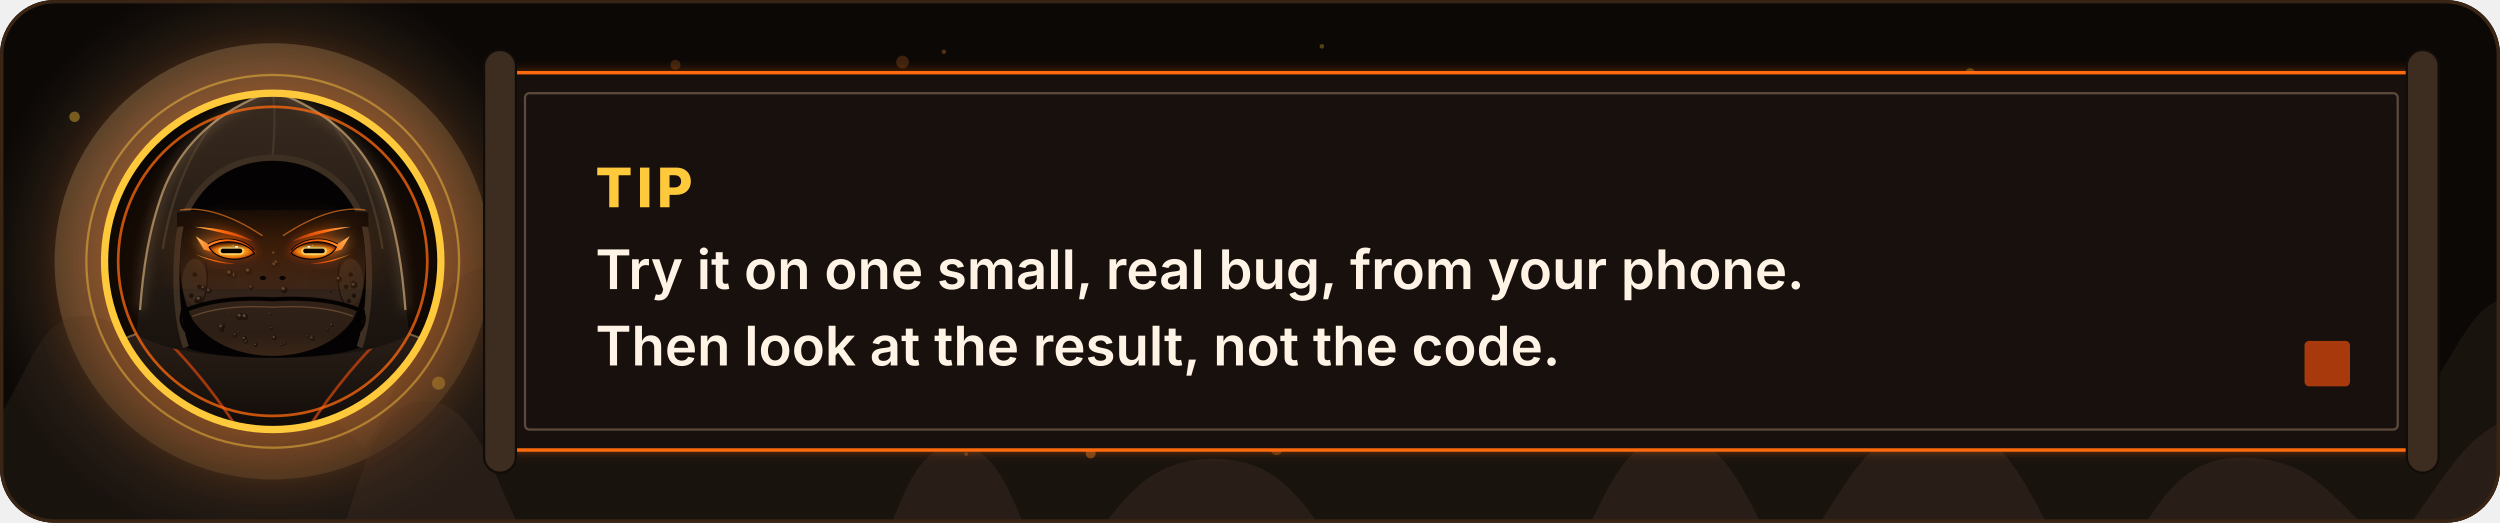
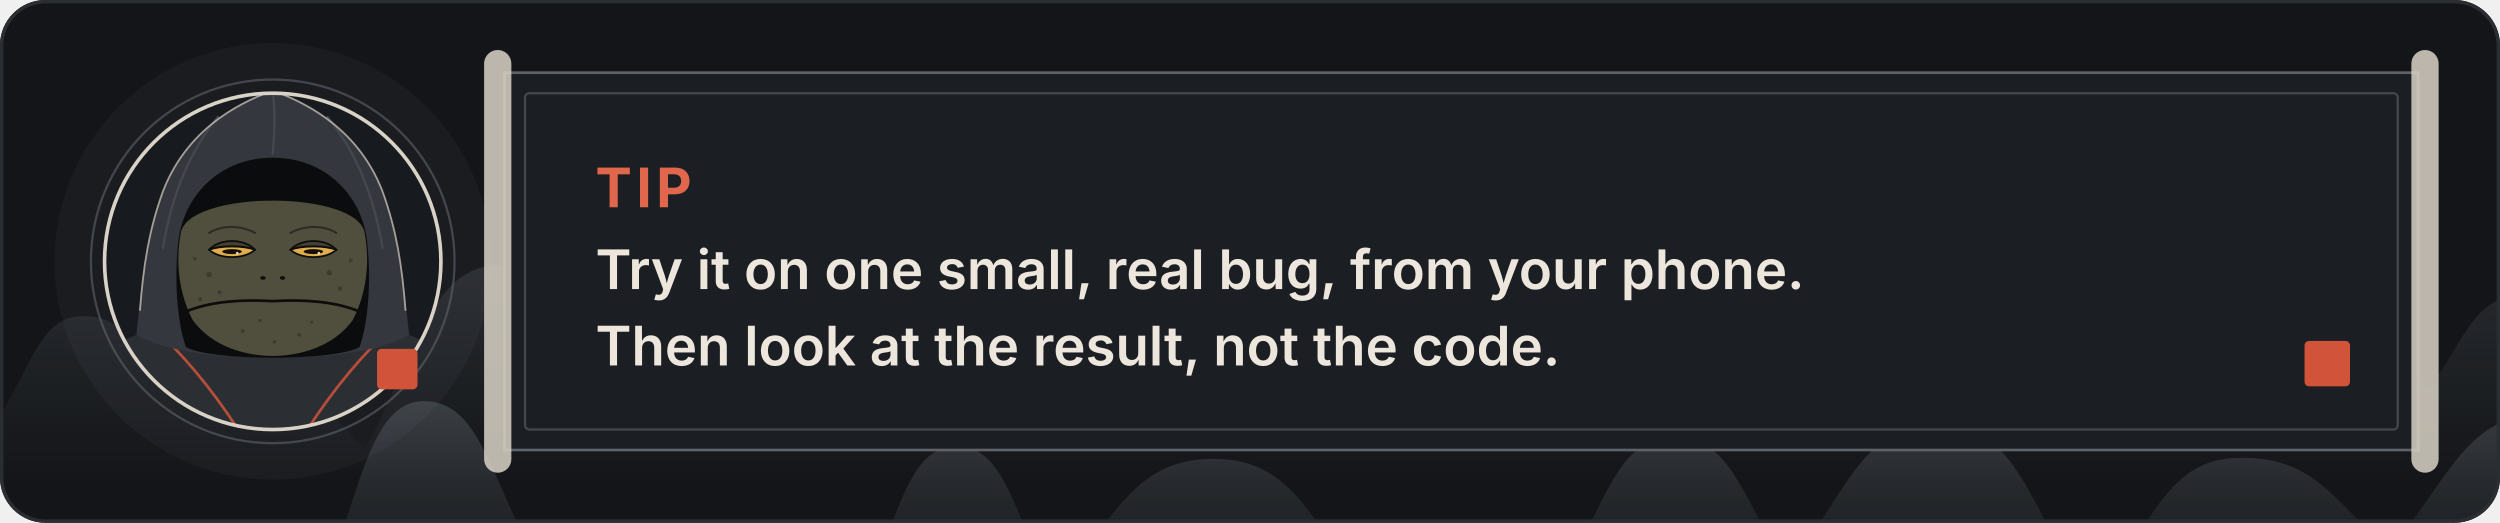
<svg xmlns="http://www.w3.org/2000/svg" viewBox="0 0 1100 230" width="1100" height="230" role="img" aria-label="The toad sage's tip: try it on one small, real bug from your phone, then look at the result, not the code.">
-   <style>.pulse{animation:pulse 5s ease-in-out infinite}@keyframes pulse{50%{opacity:.55}}@media (prefers-reduced-motion:reduce){.pulse{animation:none}}</style>
  <defs>
-     <linearGradient id="tip-try-d-sky" x1="0" y1="0" x2="0" y2="1">
-       <stop offset="0" stop-color="#080605" />
-       <stop offset="0.45" stop-color="#1B120C" />
-       <stop offset="0.72" stop-color="#22160E" />
-       <stop offset="1" stop-color="#0A0706" />
+     <linearGradient id="tip-try-d-w1" x1="0" y1="0" x2="0" y2="1">
+       <stop offset="0" stop-color="#A9B4BF" stop-opacity="0.14" />
+       <stop offset="0.85" stop-color="#A9B4BF" stop-opacity="0" />
    </linearGradient>
-     <radialGradient id="tip-try-d-haze">
-       <stop offset="0" stop-color="#FF8A2A" stop-opacity="0.6" />
-       <stop offset="0.5" stop-color="#FF6A0F" stop-opacity="0.2" />
-       <stop offset="1" stop-color="#FF6A0F" stop-opacity="0" />
-     </radialGradient>
-     <radialGradient id="tip-try-d-moonglow">
-       <stop offset="0.55" stop-color="#F2CD96" stop-opacity="0.5" />
-       <stop offset="1" stop-color="#F2CD96" stop-opacity="0" />
-     </radialGradient>
-     <radialGradient id="tip-try-d-moon" cx="0.4" cy="0.36" r="0.72">
-       <stop offset="0" stop-color="#F8E7C6" />
-       <stop offset="0.6" stop-color="#E4BC88" />
-       <stop offset="1" stop-color="#B8844F" />
-     </radialGradient>
-     <radialGradient id="tip-try-d-iris" cx="0.51" cy="0.52" r="0.56">
-       <stop offset="0" stop-color="#FFF4C2" />
-       <stop offset="0.16" stop-color="#FFD54A" />
-       <stop offset="0.4" stop-color="#FDB022" />
-       <stop offset="0.66" stop-color="#EE7A0C" />
-       <stop offset="0.86" stop-color="#A83E08" />
-       <stop offset="1" stop-color="#4A1803" />
-     </radialGradient>
-     <linearGradient id="tip-try-d-lid" x1="0" y1="0.34" x2="0" y2="0.96">
-       <stop offset="0" stop-color="#000" stop-opacity="0.85" />
-       <stop offset="1" stop-color="#000" stop-opacity="0" />
+     <linearGradient id="tip-try-d-w2" x1="0" y1="0" x2="0" y2="1">
+       <stop offset="0" stop-color="#A9B4BF" stop-opacity="0.22" />
+       <stop offset="0.85" stop-color="#A9B4BF" stop-opacity="0" />
    </linearGradient>
-     <linearGradient id="tip-try-d-markR" x1="0" y1="0.5" x2="1" y2="0.3">
-       <stop offset="0" stop-color="#B83A0A" />
-       <stop offset="0.55" stop-color="#FF6A0F" />
-       <stop offset="1" stop-color="#FFB050" />
+     <linearGradient id="tip-try-d-w3" x1="0" y1="0" x2="0" y2="1">
+       <stop offset="0" stop-color="#A9B4BF" stop-opacity="0.34" />
+       <stop offset="0.85" stop-color="#A9B4BF" stop-opacity="0" />
    </linearGradient>
-     <linearGradient id="tip-try-d-markL" x1="1" y1="0.5" x2="0" y2="0.3">
-       <stop offset="0" stop-color="#B83A0A" />
-       <stop offset="0.55" stop-color="#FF6A0F" />
-       <stop offset="1" stop-color="#FFB050" />
-     </linearGradient>
-     <linearGradient id="tip-try-d-skin" x1="0" y1="0" x2="0" y2="1">
-       <stop offset="0" stop-color="#040202" />
-       <stop offset="0.32" stop-color="#1A110B" />
-       <stop offset="0.6" stop-color="#33231A" />
-       <stop offset="0.86" stop-color="#2C1E14" />
-       <stop offset="1" stop-color="#3A2618" />
-     </linearGradient>
-     <linearGradient id="tip-try-d-robe" x1="0" y1="0" x2="0" y2="1">
-       <stop offset="0" stop-color="#2B2018" />
-       <stop offset="1" stop-color="#100B08" />
-     </linearGradient>
-     <linearGradient id="tip-try-d-bust" x1="0" y1="0" x2="0" y2="1">
-       <stop offset="0" stop-color="#2B2018" />
-       <stop offset="1" stop-color="#0A0604" />
-     </linearGradient>
-     <linearGradient id="tip-try-d-hood" x1="0" y1="0" x2="0" y2="1">
-       <stop offset="0" stop-color="#382A1F" />
-       <stop offset="1" stop-color="#18120D" />
-     </linearGradient>
-     <linearGradient id="tip-try-d-rock" x1="0" y1="0" x2="0" y2="1">
-       <stop offset="0" stop-color="#33271D" />
-       <stop offset="1" stop-color="#0D0907" />
-     </linearGradient>
-     <radialGradient id="tip-try-d-disc" cx="0.5" cy="0.42" r="0.62">
-       <stop offset="0" stop-color="#3B2B1E" />
-       <stop offset="1" stop-color="#100B08" />
-     </radialGradient>
-     <radialGradient id="tip-try-d-orb" cx="0.4" cy="0.38" r="0.65">
-       <stop offset="0" stop-color="#FFF6D0" />
-       <stop offset="0.45" stop-color="#FFC93C" />
-       <stop offset="1" stop-color="#FF6A0F" />
-     </radialGradient>
-     <linearGradient id="tip-try-d-fall" x1="0" y1="0" x2="0" y2="1">
-       <stop offset="0" stop-color="#F4E6CC" stop-opacity="0.95" />
-       <stop offset="1" stop-color="#F4E6CC" stop-opacity="0" />
-     </linearGradient>
-     <linearGradient id="tip-try-d-word" x1="0" y1="0" x2="0" y2="1">
-       <stop offset="0.2" stop-color="#FFF8EC" />
-       <stop offset="0.5" stop-color="#FFD27A" />
-       <stop offset="0.72" stop-color="#FF8A2A" />
-       <stop offset="0.9" stop-color="#E2470A" />
-     </linearGradient>
-     <linearGradient id="tip-try-d-chief" x1="0" y1="0" x2="0" y2="1">
-       <stop offset="0" stop-color="#FFA040" />
-       <stop offset="1" stop-color="#F05A0A" />
-     </linearGradient>
-     <filter id="tip-try-d-wordglow" x="-10%" y="-20%" width="120%" height="140%">
-       <feGaussianBlur in="SourceAlpha" stdDeviation="10" result="b" />
-       <feFlood flood-color="#FF6A0F" flood-opacity="0.7" />
-       <feComposite in2="b" operator="in" result="g" />
-       <feMerge>
-         <feMergeNode in="g" />
-         <feMergeNode in="SourceGraphic" />
-       </feMerge>
-     </filter>
-     <filter id="tip-try-d-glow" x="-50%" y="-50%" width="200%" height="200%">
-       <feGaussianBlur in="SourceGraphic" stdDeviation="2.6" result="b" />
-       <feMerge>
-         <feMergeNode in="b" />
-         <feMergeNode in="SourceGraphic" />
-       </feMerge>
-     </filter>
-     <filter id="tip-try-d-blur" x="-50%" y="-50%" width="200%" height="200%">
-       <feGaussianBlur stdDeviation="14" />
-     </filter>
-     <filter id="tip-try-d-mist" x="-30%" y="-200%" width="160%" height="500%">
-       <feGaussianBlur stdDeviation="20" />
-     </filter>
    <marker id="tip-try-d-hot" viewBox="0 0 12 12" refX="10" refY="6" markerWidth="9" markerHeight="9" markerUnits="userSpaceOnUse" orient="auto-start-reverse">
-       <path d="M0 0 L12 6 L0 12 L3 6 z" fill="#FF6A0F" />
+       <path d="M0 0 L12 6 L0 12 L3 6 z" fill="#D9D2C6" />
    </marker>
    <marker id="tip-try-d-muted" viewBox="0 0 12 12" refX="10" refY="6" markerWidth="9" markerHeight="9" markerUnits="userSpaceOnUse" orient="auto-start-reverse">
-       <path d="M0 0 L12 6 L0 12 L3 6 z" fill="#8A705C" />
+       <path d="M0 0 L12 6 L0 12 L3 6 z" fill="#5E636A" />
    </marker>
    <marker id="tip-try-d-bad" viewBox="0 0 12 12" refX="10" refY="6" markerWidth="9" markerHeight="9" markerUnits="userSpaceOnUse" orient="auto-start-reverse">
-       <path d="M0 0 L12 6 L0 12 L3 6 z" fill="#FF6A55" />
+       <path d="M0 0 L12 6 L0 12 L3 6 z" fill="#E0674C" />
    </marker>
    <marker id="tip-try-d-loop" viewBox="0 0 12 12" refX="10" refY="6" markerWidth="9" markerHeight="9" markerUnits="userSpaceOnUse" orient="auto-start-reverse">
-       <path d="M0 0 L12 6 L0 12 L3 6 z" fill="#FFC93C" />
+       <path d="M0 0 L12 6 L0 12 L3 6 z" fill="#D9A54A" />
    </marker>
    <clipPath id="tip-try-d-frame">
-       <rect width="1100" height="230" rx="24" />
+       <rect width="1100" height="230" rx="20" />
    </clipPath>
  </defs>
  <g clip-path="url(#tip-try-d-frame)">
-     <rect width="1100" height="230" rx="24" fill="#0C0806" />
-     <circle cx="120" cy="115" r="129" fill="url(#tip-try-d-moonglow)" opacity="0.3" />
-     <circle cx="120" cy="115" r="96" fill="url(#tip-try-d-moon)" opacity="0.22" />
-     <path d="M-60 230 L-60 200 C-48 180.9 -45 165.3 -30 165.3 C-15 165.3 -12 173.3 0 183 C14.6 158.9 18.3 139.1 36.6 139.1 C54.8 139.1 58.5 152.3 73.1 168.5 C90.6 167.8 95 167.3 116.9 167.3 C138.7 167.3 143.1 181 160.6 197.7 C184.3 153.1 190.2 116.7 219.9 116.7 C249.5 116.7 255.4 152.3 279.1 195.9 C300.3 179.3 305.5 165.7 331.9 165.7 C358.3 165.7 363.6 169.3 384.7 173.7 C401.8 145.1 406 121.7 427.4 121.7 C448.7 121.7 452.9 152.6 470 190.5 C492.6 176.8 498.3 165.7 526.6 165.7 C554.8 165.7 560.5 164.2 583.1 162.3 C598.6 158 602.5 154.5 621.8 154.5 C641.2 154.5 645 159.8 660.5 166.3 C675.3 157.3 679 149.9 697.5 149.9 C715.9 149.9 719.6 157.1 734.4 166 C749.7 138.6 753.5 116.2 772.5 116.2 C791.6 116.2 795.4 140.7 810.7 170.5 C825.3 149.5 829 132.3 847.3 132.3 C865.6 132.3 869.2 160.3 883.9 194.6 C901.5 154 906 120.9 928 120.9 C950.1 120.9 954.5 153.3 972.2 193 C991.5 165.5 996.3 143.1 1020.5 143.1 C1044.7 143.1 1049.5 155.7 1068.9 171.1 C1084.8 148.8 1088.8 130.5 1108.6 130.5 C1128.5 130.5 1132.5 153.5 1148.4 181.6 C1165.2 163.6 1169.4 148.8 1190.5 148.8 C1211.5 148.8 1215.7 168.3 1232.6 192.1 L1232.6 230 Z" fill="#3A2B21" opacity="0.3" />
-     <path d="M-60 230 L-60 280 C-44 251 -40 227.2 -20 227.2 C0 227.2 4 241.7 20 259.5 C43.8 247.2 49.8 237.2 79.5 237.2 C109.2 237.2 115.2 251.2 139 268.4 C157.9 217.9 162.7 176.5 186.4 176.5 C210.1 176.5 214.8 206.4 233.8 242.9 C262.8 240.4 270 238.3 306.3 238.3 C342.6 238.3 349.9 249.6 378.9 263.5 C395.7 226.5 399.9 196.3 420.8 196.3 C441.8 196.3 446 224.7 462.8 259.5 C491.3 227.8 498.5 201.9 534.1 201.9 C569.8 201.9 576.9 230.5 605.5 265.5 C621.8 246 625.9 230.1 646.2 230.1 C666.6 230.1 670.6 241.4 686.9 255.1 C706.8 220.6 711.8 192.3 736.7 192.3 C761.5 192.3 766.5 218.6 786.4 250.8 C813.2 215.4 819.9 186.4 853.4 186.4 C886.8 186.4 893.5 222.7 920.3 267.1 C946.6 230.9 953.1 201.4 986 201.4 C1018.8 201.4 1025.4 219.5 1051.7 241.8 C1078.7 209.1 1085.4 182.4 1119.2 182.4 C1152.9 182.4 1159.7 220.3 1186.6 266.6 L1186.6 230 Z" fill="#3A2B21" opacity="0.45" />
-     <ellipse cx="80" cy="189.5" rx="262.2" ry="26" fill="#E9D6BC" opacity="0" filter="url(#tip-try-d-mist)" />
-     <ellipse cx="399.8" cy="155.7" rx="218.8" ry="26" fill="#E9D6BC" opacity="0" filter="url(#tip-try-d-mist)" />
-     <ellipse cx="663.8" cy="190.4" rx="273.4" ry="26" fill="#E9D6BC" opacity="0" filter="url(#tip-try-d-mist)" />
-     <ellipse cx="929.3" cy="160.4" rx="221.4" ry="26" fill="#E9D6BC" opacity="0" filter="url(#tip-try-d-mist)" />
-     <circle cx="397.1" cy="27.3" r="2.8" fill="#FF8A2A" opacity="0.2" />
-     <circle cx="479.9" cy="199.5" r="2.2" fill="#FF8A2A" opacity="0.4" />
-     <circle cx="507.4" cy="71.2" r="1" fill="#FFC93C" opacity="0.3" />
-     <circle cx="879.6" cy="79.3" r="1.3" fill="#FFC93C" opacity="0.4" />
-     <circle cx="193" cy="168.6" r="2.9" fill="#FFC93C" opacity="0.3" />
-     <circle cx="987.5" cy="136.5" r="2.5" fill="#FF8A2A" opacity="0.3" />
-     <circle cx="187.7" cy="100.5" r="1.6" fill="#FF8A2A" opacity="0.4" />
-     <circle cx="432" cy="55.9" r="1.6" fill="#FFC93C" opacity="0.4" />
-     <circle cx="478.5" cy="112.8" r="2" fill="#FF8A2A" opacity="0.3" />
-     <circle cx="574" cy="130.5" r="2.1" fill="#FFC93C" opacity="0.3" />
-     <circle cx="370.6" cy="106.2" r="2.4" fill="#FF8A2A" opacity="0.3" />
-     <circle cx="996" cy="93.2" r="2.1" fill="#FFC93C" opacity="0.3" />
-     <circle cx="767.2" cy="67.6" r="2.6" fill="#FFC93C" opacity="0.2" />
-     <circle cx="684.4" cy="35.1" r="1.8" fill="#FF8A2A" opacity="0.2" />
-     <circle cx="742" cy="139.1" r="3" fill="#FF8A2A" opacity="0.2" />
-     <circle cx="583.5" cy="163.5" r="2" fill="#FFC93C" opacity="0.2" />
-     <circle cx="84" cy="59.4" r="1.6" fill="#FF8A2A" opacity="0.4" />
-     <circle cx="380" cy="102.9" r="2.8" fill="#FFC93C" opacity="0.4" />
-     <circle cx="32.8" cy="51.4" r="2.3" fill="#FFC93C" opacity="0.4" />
-     <circle cx="806" cy="166.9" r="1.8" fill="#FF8A2A" opacity="0.2" />
-     <circle cx="866.8" cy="32.1" r="2.1" fill="#FFC93C" opacity="0.3" />
-     <circle cx="415.3" cy="22.8" r="1" fill="#FF8A2A" opacity="0.3" />
-     <circle cx="750.9" cy="57.9" r="2.8" fill="#FFC93C" opacity="0.3" />
-     <circle cx="295.9" cy="162.8" r="1.7" fill="#FFC93C" opacity="0.5" />
-     <circle cx="548.6" cy="160.2" r="2.9" fill="#FF8A2A" opacity="0.5" />
-     <circle cx="843.7" cy="168.3" r="2.4" fill="#FFC93C" opacity="0.2" />
-     <circle cx="771.6" cy="176.7" r="1.4" fill="#FF8A2A" opacity="0.3" />
-     <circle cx="873.8" cy="139.7" r="3" fill="#FFC93C" opacity="0.2" />
-     <circle cx="691.6" cy="68.7" r="1" fill="#FF8A2A" opacity="0.3" />
-     <circle cx="425.1" cy="199.8" r="0.8" fill="#FF8A2A" opacity="0.3" />
-     <circle cx="160.4" cy="154.9" r="2.4" fill="#FF8A2A" opacity="0.4" />
-     <circle cx="473.9" cy="107.6" r="2.6" fill="#FF8A2A" opacity="0.4" />
-     <circle cx="301.2" cy="148.4" r="2.8" fill="#FF8A2A" opacity="0.4" />
-     <circle cx="297.2" cy="28.5" r="2.2" fill="#FF8A2A" opacity="0.2" />
-     <circle cx="441.8" cy="123.5" r="1.4" fill="#FF8A2A" opacity="0.3" />
-     <circle cx="581.6" cy="20.4" r="1" fill="#FFC93C" opacity="0.3" />
-     <circle cx="822.2" cy="51.1" r="1.2" fill="#FF8A2A" opacity="0.3" />
-     <circle cx="561.7" cy="197.8" r="2.5" fill="#FF8A2A" opacity="0.3" />
-     <circle cx="748.4" cy="128.7" r="1.9" fill="#FF8A2A" opacity="0.4" />
-     <circle cx="425.8" cy="58" r="2.2" fill="#FF8A2A" opacity="0.4" />
-     <g class="pulse">
-       <circle cx="120" cy="115" r="88" fill="#FF6A0F" opacity="0.34" filter="url(#tip-try-d-blur)" />
-     </g>
-     <circle cx="120" cy="115" r="82" fill="none" stroke="#FFC93C" stroke-width="1" opacity="0.45" />
+     <rect width="1100" height="230" fill="#131518" />
+     <circle cx="120" cy="115" r="96" fill="#A9B4BF" opacity="0.05" />
+     <path d="M-60 230 L-60 200 C-48 180.9 -45 165.3 -30 165.3 C-15 165.3 -12 173.3 0 183 C14.6 158.9 18.3 139.1 36.6 139.1 C54.8 139.1 58.5 152.3 73.1 168.5 C90.6 167.8 95 167.3 116.9 167.3 C138.7 167.3 143.1 181 160.6 197.7 C184.3 153.1 190.2 116.7 219.9 116.7 C249.5 116.7 255.4 152.3 279.1 195.9 C300.3 179.3 305.5 165.7 331.9 165.7 C358.3 165.7 363.6 169.3 384.7 173.7 C401.8 145.1 406 121.7 427.4 121.7 C448.7 121.7 452.9 152.6 470 190.5 C492.6 176.8 498.3 165.7 526.6 165.7 C554.8 165.7 560.5 164.2 583.1 162.3 C598.6 158 602.5 154.5 621.8 154.5 C641.2 154.5 645 159.8 660.5 166.3 C675.3 157.3 679 149.9 697.5 149.9 C715.9 149.9 719.6 157.1 734.4 166 C749.7 138.6 753.5 116.2 772.5 116.2 C791.6 116.2 795.4 140.7 810.7 170.5 C825.3 149.5 829 132.3 847.3 132.3 C865.6 132.3 869.2 160.3 883.9 194.6 C901.5 154 906 120.9 928 120.9 C950.1 120.9 954.5 153.3 972.2 193 C991.5 165.5 996.3 143.1 1020.5 143.1 C1044.7 143.1 1049.5 155.7 1068.9 171.1 C1084.8 148.8 1088.8 130.5 1108.6 130.5 C1128.5 130.5 1132.5 153.5 1148.4 181.6 C1165.2 163.6 1169.4 148.8 1190.5 148.8 C1211.5 148.8 1215.7 168.3 1232.6 192.1 L1232.6 230 Z" fill="url(#tip-try-d-w1)" />
+     <path d="M-60 230 L-60 280 C-44 251 -40 227.2 -20 227.2 C0 227.2 4 241.7 20 259.5 C43.8 247.2 49.8 237.2 79.5 237.2 C109.2 237.2 115.2 251.2 139 268.4 C157.9 217.9 162.7 176.5 186.4 176.5 C210.1 176.5 214.8 206.4 233.8 242.9 C262.8 240.4 270 238.3 306.3 238.3 C342.6 238.3 349.9 249.6 378.9 263.5 C395.7 226.5 399.9 196.3 420.8 196.3 C441.8 196.3 446 224.7 462.8 259.5 C491.3 227.8 498.5 201.9 534.1 201.9 C569.8 201.9 576.9 230.5 605.5 265.5 C621.8 246 625.9 230.1 646.2 230.1 C666.6 230.1 670.6 241.4 686.9 255.1 C706.8 220.6 711.8 192.3 736.7 192.3 C761.5 192.3 766.5 218.6 786.4 250.8 C813.2 215.4 819.9 186.4 853.4 186.4 C886.8 186.4 893.5 222.7 920.3 267.1 C946.6 230.9 953.1 201.4 986 201.4 C1018.8 201.4 1025.4 219.5 1051.7 241.8 C1078.7 209.1 1085.4 182.4 1119.2 182.4 C1152.9 182.4 1159.7 220.3 1186.6 266.6 L1186.6 230 Z" fill="url(#tip-try-d-w2)" />
    <defs>
      <clipPath id="tip-try-d-emblem">
        <circle cx="120" cy="115" r="74" />
      </clipPath>
    </defs>
-     <circle cx="120" cy="115" r="74" fill="#0A0604" />
+     <circle cx="120" cy="115" r="74" fill="#171A1E" />
    <g clip-path="url(#tip-try-d-emblem)">
-       <g class="pulse">
-         <ellipse cx="120" cy="116.9" rx="81.8" ry="62.3" fill="url(#tip-try-d-haze)" opacity="0.48" />
-       </g>
-       <path d="M68.6 144.9 C54.6 148 39.8 155.1 33.5 175.3 L30.4 201 L209.6 201 L206.5 175.3 C200.2 155.1 185.4 148 171.4 144.9 Z" fill="url(#tip-try-d-bust)" />
-       <path d="M61.6 146.5 C50.7 149.6 39 156.6 33.5 176.1" fill="none" stroke="#F2C88C" stroke-width="0.9" opacity="0.45" stroke-linecap="round" />
-       <path d="M178.4 146.5 C189.3 149.6 201 156.6 206.5 176.1" fill="none" stroke="#F2C88C" stroke-width="0.9" opacity="0.45" stroke-linecap="round" />
-       <path d="M73.3 149.6 C84.2 160.5 96.6 175.3 109.9 197.1" fill="none" stroke="#C2410C" stroke-width="1.2" opacity="0.8" stroke-linecap="round" />
-       <path d="M166.7 149.6 C155.8 160.5 143.4 175.3 130.1 197.1" fill="none" stroke="#C2410C" stroke-width="1.2" opacity="0.8" stroke-linecap="round" />
-       <path d="M120 39.8 C130.1 43.7 156.6 53.8 168.3 84.2 C175.3 102.1 177.6 124.7 180 147.3 C167.5 154.3 147.3 157.4 120 157.4 C92.7 157.4 72.5 154.3 60 147.3 C62.4 124.7 64.7 102.1 71.7 84.2 C83.4 53.8 109.9 43.7 120 39.8 Z" fill="url(#tip-try-d-hood)" />
-       <path d="M95.9 51.5 C84.2 65.5 75.6 85 71.7 109.1" fill="none" stroke="#4A392B" stroke-width="1" opacity="0.8" stroke-linecap="round" />
-       <path d="M144.1 51.5 C155.8 65.5 164.4 85 168.3 109.1" fill="none" stroke="#4A392B" stroke-width="1" opacity="0.8" stroke-linecap="round" />
-       <path d="M120 39.8 C121.2 49.9 120.8 59.2 120 67.8" fill="none" stroke="#4A392B" stroke-width="1" stroke-linecap="round" opacity="0.8" />
-       <path d="M61.6 136.4 C63.1 116.9 65.5 101.3 71.7 84.2 C83.4 53.8 109.9 43.7 120 39.8 C130.1 43.7 156.6 53.8 168.3 84.2 C174.5 101.3 176.9 116.9 178.4 136.4" fill="none" stroke="#F2C88C" stroke-width="1" opacity="0.6" filter="url(#tip-try-d-glow)" />
-       <path d="M120 69.4 C142.6 69.4 158.2 85 161.3 104.4 C163.6 122.3 162.1 141.8 158.2 152.7 C147.3 159 92.7 159 81.8 152.7 C77.9 141.8 76.4 122.3 78.7 104.4 C81.8 85 97.4 69.4 120 69.4 Z" fill="#040202" />
-       <path d="M81.8 152.7 C77.9 141.8 76.4 122.3 78.7 104.4 C81.8 85 97.4 69.4 120 69.4 C142.6 69.4 158.2 85 161.3 104.4 C163.6 122.3 162.1 141.8 158.2 152.7" fill="none" stroke="#3E2F23" stroke-width="2.7" />
-       <path d="M81.1 98.2 C77.9 113 78.7 129.4 84.9 141 C93.5 152.7 108.3 156.6 120 156.6 C131.7 156.6 146.5 152.7 155.1 141 C161.3 129.4 162.1 113 158.9 98.2 C151.2 83.4 88.8 83.4 81.1 98.2 Z" fill="url(#tip-try-d-skin)" />
-       <ellipse cx="85.7" cy="123.9" rx="5.5" ry="10.1" fill="#3A291C" opacity="0.85" />
-       <path d="M90.4 115.3 C92 122.3 91.2 130.1 88.1 134" fill="none" stroke="#120C08" stroke-width="0.6" stroke-linecap="round" opacity="0.7" />
-       <circle cx="85.7" cy="120.8" r="1" fill="#1D130C" />
-       <circle cx="87.7" cy="126.2" r="1" fill="#1D130C" />
-       <circle cx="84.2" cy="130.1" r="1" fill="#1D130C" />
-       <circle cx="86.5" cy="132.5" r="1" fill="#1D130C" />
-       <ellipse cx="154.3" cy="123.9" rx="5.5" ry="10.1" fill="#3A291C" opacity="0.85" />
-       <path d="M149.6 115.3 C148 122.3 148.8 130.1 151.9 134" fill="none" stroke="#120C08" stroke-width="0.6" stroke-linecap="round" opacity="0.7" />
-       <circle cx="154.3" cy="120.8" r="1" fill="#1D130C" />
-       <circle cx="152.3" cy="126.2" r="1" fill="#1D130C" />
-       <circle cx="155.8" cy="130.1" r="1" fill="#1D130C" />
-       <circle cx="153.5" cy="132.5" r="1" fill="#1D130C" />
-       <circle cx="103" cy="121" r="1.4" fill="#1D130C" opacity="0.85" />
-       <circle cx="102.6" cy="120.5" r="0.6" fill="#9A7050" opacity="0.5" />
-       <circle cx="92" cy="128" r="1.2" fill="#1D130C" opacity="0.85" />
-       <circle cx="91.6" cy="127.6" r="0.6" fill="#9A7050" opacity="0.5" />
-       <circle cx="145.4" cy="128.1" r="0.7" fill="#1D130C" opacity="0.85" />
-       <circle cx="145.2" cy="127.9" r="0.3" fill="#9A7050" opacity="0.5" />
-       <circle cx="98" cy="143.5" r="1.2" fill="#1D130C" opacity="0.85" />
-       <circle cx="97.6" cy="143.1" r="0.6" fill="#9A7050" opacity="0.5" />
-       <circle cx="105" cy="146.2" r="0.6" fill="#1D130C" opacity="0.85" />
-       <circle cx="104.9" cy="146" r="0.3" fill="#9A7050" opacity="0.5" />
-       <circle cx="121.7" cy="115.7" r="1.3" fill="#1D130C" opacity="0.85" />
-       <circle cx="121.3" cy="115.2" r="0.6" fill="#9A7050" opacity="0.5" />
-       <circle cx="155.8" cy="125.4" r="1.6" fill="#1D130C" opacity="0.85" />
-       <circle cx="155.3" cy="124.9" r="0.7" fill="#9A7050" opacity="0.5" />
-       <circle cx="155" cy="124" r="0.8" fill="#1D130C" opacity="0.85" />
-       <circle cx="154.8" cy="123.7" r="0.3" fill="#9A7050" opacity="0.5" />
-       <circle cx="100.9" cy="138.3" r="0.6" fill="#1D130C" opacity="0.85" />
-       <circle cx="100.7" cy="138.1" r="0.3" fill="#9A7050" opacity="0.5" />
-       <circle cx="120.7" cy="148.6" r="1.1" fill="#1D130C" opacity="0.85" />
-       <circle cx="120.4" cy="148.3" r="0.5" fill="#9A7050" opacity="0.5" />
-       <circle cx="89.5" cy="126.7" r="1.2" fill="#1D130C" opacity="0.85" />
-       <circle cx="89.2" cy="126.3" r="0.5" fill="#9A7050" opacity="0.5" />
-       <circle cx="124" cy="151.8" r="0.7" fill="#1D130C" opacity="0.85" />
-       <circle cx="123.7" cy="151.5" r="0.3" fill="#9A7050" opacity="0.5" />
-       <circle cx="125.1" cy="127.6" r="1.5" fill="#1D130C" opacity="0.85" />
-       <circle cx="124.6" cy="127" r="0.7" fill="#9A7050" opacity="0.5" />
-       <circle cx="125.4" cy="151.1" r="0.7" fill="#1D130C" opacity="0.85" />
-       <circle cx="125.2" cy="150.9" r="0.3" fill="#9A7050" opacity="0.5" />
-       <circle cx="103.5" cy="147.5" r="1" fill="#1D130C" opacity="0.85" />
-       <circle cx="103.2" cy="147.1" r="0.4" fill="#9A7050" opacity="0.5" />
-       <circle cx="149.1" cy="122.9" r="1.4" fill="#1D130C" opacity="0.85" />
-       <circle cx="148.7" cy="122.4" r="0.6" fill="#9A7050" opacity="0.5" />
-       <circle cx="107.6" cy="149" r="1.1" fill="#1D130C" opacity="0.85" />
-       <circle cx="107.2" cy="148.7" r="0.5" fill="#9A7050" opacity="0.5" />
-       <circle cx="105.7" cy="139.3" r="1.7" fill="#1D130C" opacity="0.85" />
-       <circle cx="105.2" cy="138.7" r="0.7" fill="#9A7050" opacity="0.5" />
-       <circle cx="119.4" cy="144.5" r="0.8" fill="#1D130C" opacity="0.85" />
-       <circle cx="119.2" cy="144.2" r="0.3" fill="#9A7050" opacity="0.5" />
-       <circle cx="120.7" cy="116.6" r="1.3" fill="#1D130C" opacity="0.85" />
-       <circle cx="120.4" cy="116.1" r="0.6" fill="#9A7050" opacity="0.5" />
-       <circle cx="97.7" cy="145.2" r="1" fill="#1D130C" opacity="0.85" />
-       <circle cx="97.4" cy="144.8" r="0.4" fill="#9A7050" opacity="0.5" />
-       <circle cx="146" cy="143.1" r="0.8" fill="#1D130C" opacity="0.85" />
-       <circle cx="145.7" cy="142.8" r="0.4" fill="#9A7050" opacity="0.5" />
-       <circle cx="103.1" cy="121.7" r="0.9" fill="#1D130C" opacity="0.85" />
-       <circle cx="102.8" cy="121.4" r="0.4" fill="#9A7050" opacity="0.5" />
-       <circle cx="118.9" cy="138.3" r="0.6" fill="#1D130C" opacity="0.85" />
-       <circle cx="118.7" cy="138" r="0.3" fill="#9A7050" opacity="0.5" />
-       <circle cx="87.6" cy="131.7" r="1.6" fill="#1D130C" opacity="0.85" />
-       <circle cx="87.2" cy="131.2" r="0.7" fill="#9A7050" opacity="0.5" />
-       <circle cx="137.5" cy="148.9" r="1.1" fill="#1D130C" opacity="0.85" />
-       <circle cx="137.1" cy="148.5" r="0.5" fill="#9A7050" opacity="0.5" />
-       <circle cx="109.4" cy="119.4" r="1.6" fill="#1D130C" opacity="0.85" />
-       <circle cx="108.9" cy="118.8" r="0.7" fill="#9A7050" opacity="0.5" />
-       <circle cx="107.8" cy="139.5" r="1.5" fill="#1D130C" opacity="0.85" />
-       <circle cx="107.4" cy="138.9" r="0.7" fill="#9A7050" opacity="0.5" />
-       <circle cx="144" cy="145.1" r="0.8" fill="#1D130C" opacity="0.85" />
-       <circle cx="143.8" cy="144.8" r="0.3" fill="#9A7050" opacity="0.5" />
-       <circle cx="97.4" cy="144" r="1.4" fill="#1D130C" opacity="0.85" />
-       <circle cx="97" cy="143.5" r="0.6" fill="#9A7050" opacity="0.5" />
-       <circle cx="110.5" cy="126.5" r="1.1" fill="#1D130C" opacity="0.85" />
-       <circle cx="110.2" cy="126.1" r="0.5" fill="#9A7050" opacity="0.5" />
-       <circle cx="135.3" cy="147.9" r="0.7" fill="#1D130C" opacity="0.85" />
-       <circle cx="135.1" cy="147.7" r="0.3" fill="#9A7050" opacity="0.5" />
-       <circle cx="120.5" cy="111.5" r="1.1" fill="#1D130C" opacity="0.85" />
-       <circle cx="120.2" cy="111.1" r="0.5" fill="#9A7050" opacity="0.5" />
-       <circle cx="101.1" cy="120.2" r="1.5" fill="#1D130C" opacity="0.85" />
-       <circle cx="100.7" cy="119.7" r="0.7" fill="#9A7050" opacity="0.5" />
-       <circle cx="112.5" cy="151.8" r="1" fill="#1D130C" opacity="0.85" />
-       <circle cx="112.2" cy="151.5" r="0.4" fill="#9A7050" opacity="0.5" />
-       <circle cx="108.2" cy="150.3" r="0.9" fill="#1D130C" opacity="0.85" />
-       <circle cx="108" cy="150" r="0.4" fill="#9A7050" opacity="0.5" />
-       <path d="M77.9 93.5 C87.3 91.2 101.3 95.1 117.7 106 C104.4 101.3 90.4 99 77.9 99.8 Z" fill="#120B07" />
-       <path d="M162.1 93.5 C152.7 91.2 138.7 95.1 122.3 106 C135.6 101.3 149.6 99 162.1 99.8 Z" fill="#120B07" />
-       <path d="M79.5 92.4 C88.8 90.8 101.3 94.3 115.3 103.6" fill="none" stroke="#FF8A2A" stroke-width="0.6" opacity="0.6" stroke-linecap="round" />
-       <path d="M160.5 92.4 C151.2 90.8 138.7 94.3 124.7 103.6" fill="none" stroke="#FF8A2A" stroke-width="0.6" opacity="0.6" stroke-linecap="round" />
-       <g class="pulse">
-         <ellipse cx="100.5" cy="109.9" rx="17.9" ry="8.6" fill="#FF6A0F" opacity="0.45" filter="url(#tip-try-d-blur)" />
-         <ellipse cx="139.5" cy="109.9" rx="17.9" ry="8.6" fill="#FF6A0F" opacity="0.45" filter="url(#tip-try-d-blur)" />
-       </g>
-       <defs>
-         <clipPath id="tip-try-d-eye1">
-           <path d="M112 111.4 C109 107 99.5 104.2 92 108.7 C94.4 113.9 105.1 116.3 112 111.4 Z" />
-         </clipPath>
-       </defs>
-       <path d="M111.1 106.1 C105.8 102.6 96.5 100.2 85.7 99.8 C95.2 101.7 103.2 103.8 111.1 106.1 Z" fill="url(#tip-try-d-markL)" filter="url(#tip-try-d-glow)" />
-       <path d="M112.6 111.1 C109.3 105.8 99.5 102.6 91.4 107.3 L86.1 103.9 L89.7 109.8 C98.1 112.5 106.1 112.5 112 111.4 Z" fill="url(#tip-try-d-markL)" filter="url(#tip-try-d-glow)" />
-       <path d="M103.7 116.1 C97.3 116.4 91.4 114.4 85.9 111.8 C90.7 113.7 96.5 115.2 103.7 116.1 Z" fill="url(#tip-try-d-markL)" filter="url(#tip-try-d-glow)" />
-       <path d="M112 111.4 C109 107 99.5 104.2 92 108.7 C94.4 113.9 105.1 116.3 112 111.4 Z" fill="url(#tip-try-d-iris)" />
-       <g clip-path="url(#tip-try-d-eye1)">
-         <path d="M99.6 110.5 L93.2 110.7 M99.7 110.8 L93.6 112.3 M99.9 111.1 L94.6 113.7 M100.3 111.3 L96.1 114.8 M100.8 111.5 L97.9 115.7 M101.4 111.6 L100 116.3 M101.9 111.6 L102.3 116.4 M102.5 111.6 L104.5 116.1 M103.1 111.4 L106.5 115.4 M103.5 111.2 L108.2 114.4 M103.8 111 L109.5 113.1 M104 110.7 L110.3 111.7 M104.1 110.4 L110.4 110.1 M104 110.1 L110 108.6 M103.7 109.8 L109.1 107.2 M103.3 109.5 L107.6 106 M102.9 109.4 L105.8 105.1 M102.3 109.3 L103.6 104.6 M101.7 109.2 L101.4 104.5 M101.1 109.3 L99.2 104.8 M100.6 109.4 L97.2 105.4 M100.2 109.6 L95.5 106.4 M99.8 109.9 L94.2 107.7 M99.6 110.2 L93.4 109.2" fill="none" stroke="#7A3203" stroke-width="0.1" opacity="0.3" />
-         <g class="pulse">
-           <rect x="96.1" y="108.6" width="11.4" height="3.6" rx="1.8" fill="#FFF1A8" opacity="0.5" />
-         </g>
-         <rect x="97.1" y="109.4" width="9.5" height="2" rx="1" fill="#050302" />
-         <rect x="90.8" y="103.3" width="21.8" height="6.6" rx="0" fill="url(#tip-try-d-lid)" />
-       </g>
-       <path d="M112 111.4 C109 107 99.5 104.2 92 108.7 C94.4 113.9 105.1 116.3 112 111.4 Z" fill="none" stroke="#050302" stroke-width="0.5" />
-       <path d="M111.8 110 C108.5 105.8 99.5 102.9 91.5 107.3" fill="none" stroke="#050302" stroke-width="0.4" stroke-linecap="round" />
-       <ellipse cx="104.1" cy="108.6" rx="0.7" ry="0.4" fill="#FFFFFF" opacity="0.92" />
-       <circle cx="102.6" cy="108.1" r="0.2" fill="#FFFFFF" opacity="0.8" />
-       <defs>
-         <clipPath id="tip-try-d-eye2">
-           <path d="M128 111.4 C131 107 140.5 104.2 148 108.7 C145.6 113.9 134.9 116.3 128 111.4 Z" />
-         </clipPath>
-       </defs>
-       <path d="M128.9 106.1 C134.2 102.6 143.5 100.2 154.3 99.8 C144.8 101.7 136.8 103.8 128.9 106.1 Z" fill="url(#tip-try-d-markR)" filter="url(#tip-try-d-glow)" />
-       <path d="M127.4 111.1 C130.7 105.8 140.5 102.6 148.6 107.3 L153.9 103.9 L150.3 109.8 C141.9 112.5 133.9 112.5 128 111.4 Z" fill="url(#tip-try-d-markR)" filter="url(#tip-try-d-glow)" />
-       <path d="M136.3 116.1 C142.7 116.4 148.6 114.4 154.1 111.8 C149.3 113.7 143.5 115.2 136.3 116.1 Z" fill="url(#tip-try-d-markR)" filter="url(#tip-try-d-glow)" />
-       <path d="M128 111.4 C131 107 140.5 104.2 148 108.7 C145.6 113.9 134.9 116.3 128 111.4 Z" fill="url(#tip-try-d-iris)" />
-       <g clip-path="url(#tip-try-d-eye2)">
-         <path d="M140.4 110.5 L146.8 110.7 M140.3 110.8 L146.4 112.3 M140.1 111.1 L145.4 113.7 M139.7 111.3 L143.9 114.8 M139.2 111.5 L142.1 115.7 M138.6 111.6 L140 116.3 M138.1 111.6 L137.7 116.4 M137.5 111.6 L135.5 116.1 M136.9 111.4 L133.5 115.4 M136.5 111.2 L131.8 114.4 M136.2 111 L130.5 113.1 M136 110.7 L129.7 111.7 M135.9 110.4 L129.6 110.1 M136 110.1 L130 108.6 M136.3 109.8 L130.9 107.2 M136.7 109.5 L132.4 106 M137.1 109.4 L134.2 105.1 M137.7 109.3 L136.4 104.6 M138.3 109.2 L138.6 104.5 M138.9 109.3 L140.8 104.8 M139.4 109.4 L142.8 105.4 M139.8 109.6 L144.5 106.4 M140.2 109.9 L145.8 107.7 M140.4 110.2 L146.6 109.2" fill="none" stroke="#7A3203" stroke-width="0.1" opacity="0.3" />
-         <g class="pulse">
-           <rect x="132.5" y="108.6" width="11.4" height="3.6" rx="1.8" fill="#FFF1A8" opacity="0.5" />
-         </g>
-         <rect x="133.4" y="109.4" width="9.5" height="2" rx="1" fill="#050302" />
-         <rect x="127.3" y="103.3" width="21.8" height="6.6" rx="0" fill="url(#tip-try-d-lid)" />
-       </g>
-       <path d="M128 111.4 C131 107 140.5 104.2 148 108.7 C145.6 113.9 134.9 116.3 128 111.4 Z" fill="none" stroke="#050302" stroke-width="0.5" />
-       <path d="M128.2 110 C131.5 105.8 140.5 102.9 148.5 107.3" fill="none" stroke="#050302" stroke-width="0.4" stroke-linecap="round" />
-       <ellipse cx="135.9" cy="108.6" rx="0.7" ry="0.4" fill="#FFFFFF" opacity="0.92" />
-       <circle cx="137.4" cy="108.1" r="0.2" fill="#FFFFFF" opacity="0.8" />
-       <ellipse cx="115.7" cy="122.3" rx="1.4" ry="0.9" fill="#070403" />
-       <ellipse cx="124.3" cy="122.3" rx="1.4" ry="0.9" fill="#070403" />
-       <path d="M84.9 139.1 C95.1 135.2 107.5 134.4 120 135.2 C132.5 134.4 144.9 135.2 155.1 139.1" fill="none" stroke="#8A6242" stroke-width="0.6" stroke-linecap="round" opacity="0.55" />
-       <path d="M80.3 137.1 C92 131.7 106.8 130.9 120 131.7 C133.2 130.9 148 131.7 159.7 137.1" fill="none" stroke="#050302" stroke-width="1.8" stroke-linecap="round" />
-       <path d="M80.3 137.1 C79.1 139.5 79.5 142.6 81.4 145.3" fill="none" stroke="#050302" stroke-width="1.2" stroke-linecap="round" />
-       <path d="M159.7 137.1 C160.9 139.5 160.5 142.6 158.6 145.3" fill="none" stroke="#050302" stroke-width="1.2" stroke-linecap="round" />
+       <path d="M68.6 144.9 C54.6 148 39.8 155.1 33.5 175.3 L30.4 201 L209.6 201 L206.5 175.3 C200.2 155.1 185.4 148 171.4 144.9 Z" fill="#2B2E33" />
+       <path d="M73.3 149.6 C84.2 160.5 96.6 175.3 109.9 197.1" fill="none" stroke="#D0533A" stroke-width="1.2" stroke-linecap="round" opacity="0.85" />
+       <path d="M166.7 149.6 C155.8 160.5 143.4 175.3 130.1 197.1" fill="none" stroke="#D0533A" stroke-width="1.2" stroke-linecap="round" opacity="0.85" />
+       <path d="M120 39.8 C130.1 43.7 156.6 53.8 168.3 84.2 C175.3 102.1 177.6 124.7 180 147.3 C167.5 154.3 147.3 157.4 120 157.4 C92.7 157.4 72.5 154.3 60 147.3 C62.4 124.7 64.7 102.1 71.7 84.2 C83.4 53.8 109.9 43.7 120 39.8 Z" fill="#34383E" />
+       <path d="M95.9 51.5 C84.2 65.5 75.6 85 71.7 109.1" fill="none" stroke="#43484F" stroke-width="1" stroke-linecap="round" />
+       <path d="M144.1 51.5 C155.8 65.5 164.4 85 168.3 109.1" fill="none" stroke="#43484F" stroke-width="1" stroke-linecap="round" />
+       <path d="M120 39.8 C121.2 49.9 120.8 59.2 120 67.8" fill="none" stroke="#43484F" stroke-width="1" stroke-linecap="round" stroke-linejoin="round" />
+       <path d="M61.6 136.4 C63.1 116.9 65.5 101.3 71.7 84.2 C83.4 53.8 109.9 43.7 120 39.8 C130.1 43.7 156.6 53.8 168.3 84.2 C174.5 101.3 176.9 116.9 178.4 136.4" fill="none" stroke="#CFC6BA" stroke-width="0.8" stroke-linecap="round" stroke-linejoin="round" opacity="0.75" />
+       <path d="M120 69.4 C142.6 69.4 158.2 85 161.3 104.4 C163.6 122.3 162.1 141.8 158.2 152.7 C147.3 159 92.7 159 81.8 152.7 C77.9 141.8 76.4 122.3 78.7 104.4 C81.8 85 97.4 69.4 120 69.4 Z" fill="#0B0C0D" />
+       <path d="M79.5 102.9 C77.2 115.3 78.7 129.4 84.9 141 C93.5 152.7 108.3 156.6 120 156.6 C131.7 156.6 146.5 152.7 155.1 141 C161.3 129.4 162.8 115.3 160.5 102.9 C158.2 83.4 81.8 83.4 79.5 102.9 Z" fill="#504E3D" />
+       <circle cx="92" cy="120.8" r="1.2" fill="#3D3B2F" />
+       <circle cx="96.6" cy="128.6" r="0.9" fill="#3D3B2F" />
+       <circle cx="88.1" cy="131.7" r="0.9" fill="#3D3B2F" />
+       <circle cx="85.7" cy="113.8" r="0.8" fill="#3D3B2F" />
+       <circle cx="144.9" cy="120" r="1.2" fill="#3D3B2F" />
+       <circle cx="149.6" cy="127" r="1" fill="#3D3B2F" />
+       <circle cx="142.6" cy="133.2" r="0.8" fill="#3D3B2F" />
+       <circle cx="154.3" cy="114.6" r="0.9" fill="#3D3B2F" />
+       <circle cx="106.8" cy="145.7" r="0.9" fill="#3D3B2F" />
+       <circle cx="131.7" cy="147.3" r="0.9" fill="#3D3B2F" />
+       <circle cx="120.8" cy="150.4" r="0.8" fill="#3D3B2F" />
+       <circle cx="114.5" cy="141" r="0.7" fill="#3D3B2F" />
+       <circle cx="137.1" cy="141.8" r="0.7" fill="#3D3B2F" />
+       <path d="M92 102.5 C97.4 99 106 99 112.2 102.5" fill="none" stroke="#2D2B23" stroke-width="0.9" stroke-linecap="round" />
+       <path d="M148 102.5 C142.6 99 134 99 127.8 102.5" fill="none" stroke="#2D2B23" stroke-width="0.9" stroke-linecap="round" />
+       <path d="M92 109.9 C96.6 104.8 107.5 104.8 112.2 109.9 C107.5 114.2 96.6 114.2 92 109.9 Z" fill="#E2AE4C" />
+       <ellipse cx="102.1" cy="110.7" rx="4.3" ry="1.1" fill="#14110D" />
+       <path d="M91.6 109.9 C96.6 104.4 107.5 104.4 112.6 109.9 C107.5 107.9 96.6 107.9 91.6 109.9 Z" fill="#444133" />
+       <path d="M92 109.9 C96.6 107.9 107.5 107.9 112.2 109.9" fill="none" stroke="#0E0D0C" stroke-width="0.9" stroke-linecap="round" stroke-linejoin="round" />
+       <path d="M92 109.9 C96.6 104.8 107.5 104.8 112.2 109.9 C107.5 114.2 96.6 114.2 92 109.9 Z" fill="none" stroke="#0E0D0C" stroke-width="0.8" />
+       <circle cx="104.4" cy="111.4" r="0.6" fill="#FFF6DE" opacity="0.85" />
+       <path d="M127.8 109.9 C132.5 104.8 143.4 104.8 148 109.9 C143.4 114.2 132.5 114.2 127.8 109.9 Z" fill="#E2AE4C" />
+       <ellipse cx="137.9" cy="110.7" rx="4.3" ry="1.1" fill="#14110D" />
+       <path d="M127.4 109.9 C132.5 104.4 143.4 104.4 148.4 109.9 C143.4 107.9 132.5 107.9 127.4 109.9 Z" fill="#444133" />
+       <path d="M127.8 109.9 C132.5 107.9 143.4 107.9 148 109.9" fill="none" stroke="#0E0D0C" stroke-width="0.9" stroke-linecap="round" stroke-linejoin="round" />
+       <path d="M127.8 109.9 C132.5 104.8 143.4 104.8 148 109.9 C143.4 114.2 132.5 114.2 127.8 109.9 Z" fill="none" stroke="#0E0D0C" stroke-width="0.8" />
+       <circle cx="140.3" cy="111.4" r="0.6" fill="#FFF6DE" opacity="0.85" />
+       <ellipse cx="115.7" cy="122.3" rx="1.2" ry="0.8" fill="#0E0D0C" />
+       <ellipse cx="124.3" cy="122.3" rx="1.2" ry="0.8" fill="#0E0D0C" />
+       <path d="M81.8 137.1 C92.7 132.5 106.8 131.7 120 132.5 C133.2 131.7 147.3 132.5 158.2 137.1" fill="none" stroke="#0E0D0C" stroke-width="1.2" stroke-linecap="round" stroke-linejoin="round" />
+       <path d="M81.8 137.1 C80.7 139.5 81.1 142.2 82.6 144.2" fill="none" stroke="#0E0D0C" stroke-width="1" stroke-linecap="round" />
+       <path d="M158.2 137.1 C159.3 139.5 158.9 142.2 157.4 144.2" fill="none" stroke="#0E0D0C" stroke-width="1" stroke-linecap="round" />
    </g>
-     <circle cx="120" cy="115" r="74" fill="none" stroke="#FFC93C" stroke-width="3.2" />
-     <circle cx="120" cy="115" r="68" fill="none" stroke="#FF6A0F" stroke-width="1.2" opacity="0.75" />
-     <rect x="222" y="32" width="842" height="166" rx="4" fill="#FF6A0F" opacity="0.5" filter="url(#tip-try-d-glow)" />
-     <rect x="222" y="32" width="842" height="166" rx="4" fill="#17100C" stroke="#FF6A0F" stroke-width="1.5" />
-     <rect x="231" y="41" width="824" height="148" rx="2" fill="none" stroke="#8A705C" stroke-width="1" opacity="0.6" />
-     <rect x="213" y="22" width="14" height="186" rx="7" fill="#3D2D21" stroke="#120C08" stroke-width="1" />
-     <rect x="1059" y="22" width="14" height="186" rx="7" fill="#3D2D21" stroke="#120C08" stroke-width="1" />
-     <rect x="1014" y="150" width="20" height="20" rx="2" fill="#C2410C" opacity="0.85" />
-     <text x="262" y="91.2" font-family="-apple-system, BlinkMacSystemFont, 'Segoe UI', Inter, Helvetica, Arial, sans-serif" font-size="24" font-weight="800" fill="#FFC93C" text-anchor="start" letter-spacing="2">
+     <circle cx="120" cy="115" r="74" fill="none" stroke="#D9D2C6" stroke-width="1.6" />
+     <circle cx="120" cy="115" r="80" fill="none" stroke="#5E636A" stroke-width="1" opacity="0.6" />
+     <rect x="165.9" y="153.5" width="17.8" height="17.8" rx="2" fill="#D0533A" />
+     <rect x="222" y="32" width="842" height="166" rx="0" fill="#1B1E22" stroke="#5E636A" stroke-width="1.2" />
+     <rect x="231" y="41" width="824" height="148" rx="2" fill="none" stroke="#5E636A" stroke-width="1" opacity="0.6" />
+     <rect x="213" y="22" width="12" height="186" rx="6" fill="#D9D2C6" opacity="0.85" />
+     <rect x="1061" y="22" width="12" height="186" rx="6" fill="#D9D2C6" opacity="0.85" />
+     <rect x="1014" y="150" width="20" height="20" rx="2" fill="#D0533A" />
+     <text x="262" y="91.2" font-family="-apple-system, BlinkMacSystemFont, 'Segoe UI', Inter, Helvetica, Arial, sans-serif" font-size="24" font-weight="700" fill="#E0674C" text-anchor="start" letter-spacing="2">
      <tspan x="262" dy="0">TIP</tspan>
    </text>
-     <text x="262" y="127.2" font-family="-apple-system, BlinkMacSystemFont, 'Segoe UI', Inter, Helvetica, Arial, sans-serif" font-size="24" font-weight="600" fill="#FFF3E6" text-anchor="start">
+     <text x="262" y="127.2" font-family="-apple-system, BlinkMacSystemFont, 'Segoe UI', Inter, Helvetica, Arial, sans-serif" font-size="24" font-weight="600" fill="#ECE6DC" text-anchor="start">
      <tspan x="262" dy="0">Try it on one small, real bug, from your phone.</tspan>
      <tspan x="262" dy="33.6">Then look at the result, not the code.</tspan>
    </text>
  </g>
-   <rect x="0.75" y="0.75" width="1098.5" height="228.5" rx="23.25" fill="none" stroke="#3A2414" stroke-width="1.5" />
+   <rect x="0.75" y="0.75" width="1098.5" height="228.5" rx="19.25" fill="none" stroke="#2A2E33" stroke-width="1.5" />
</svg>
